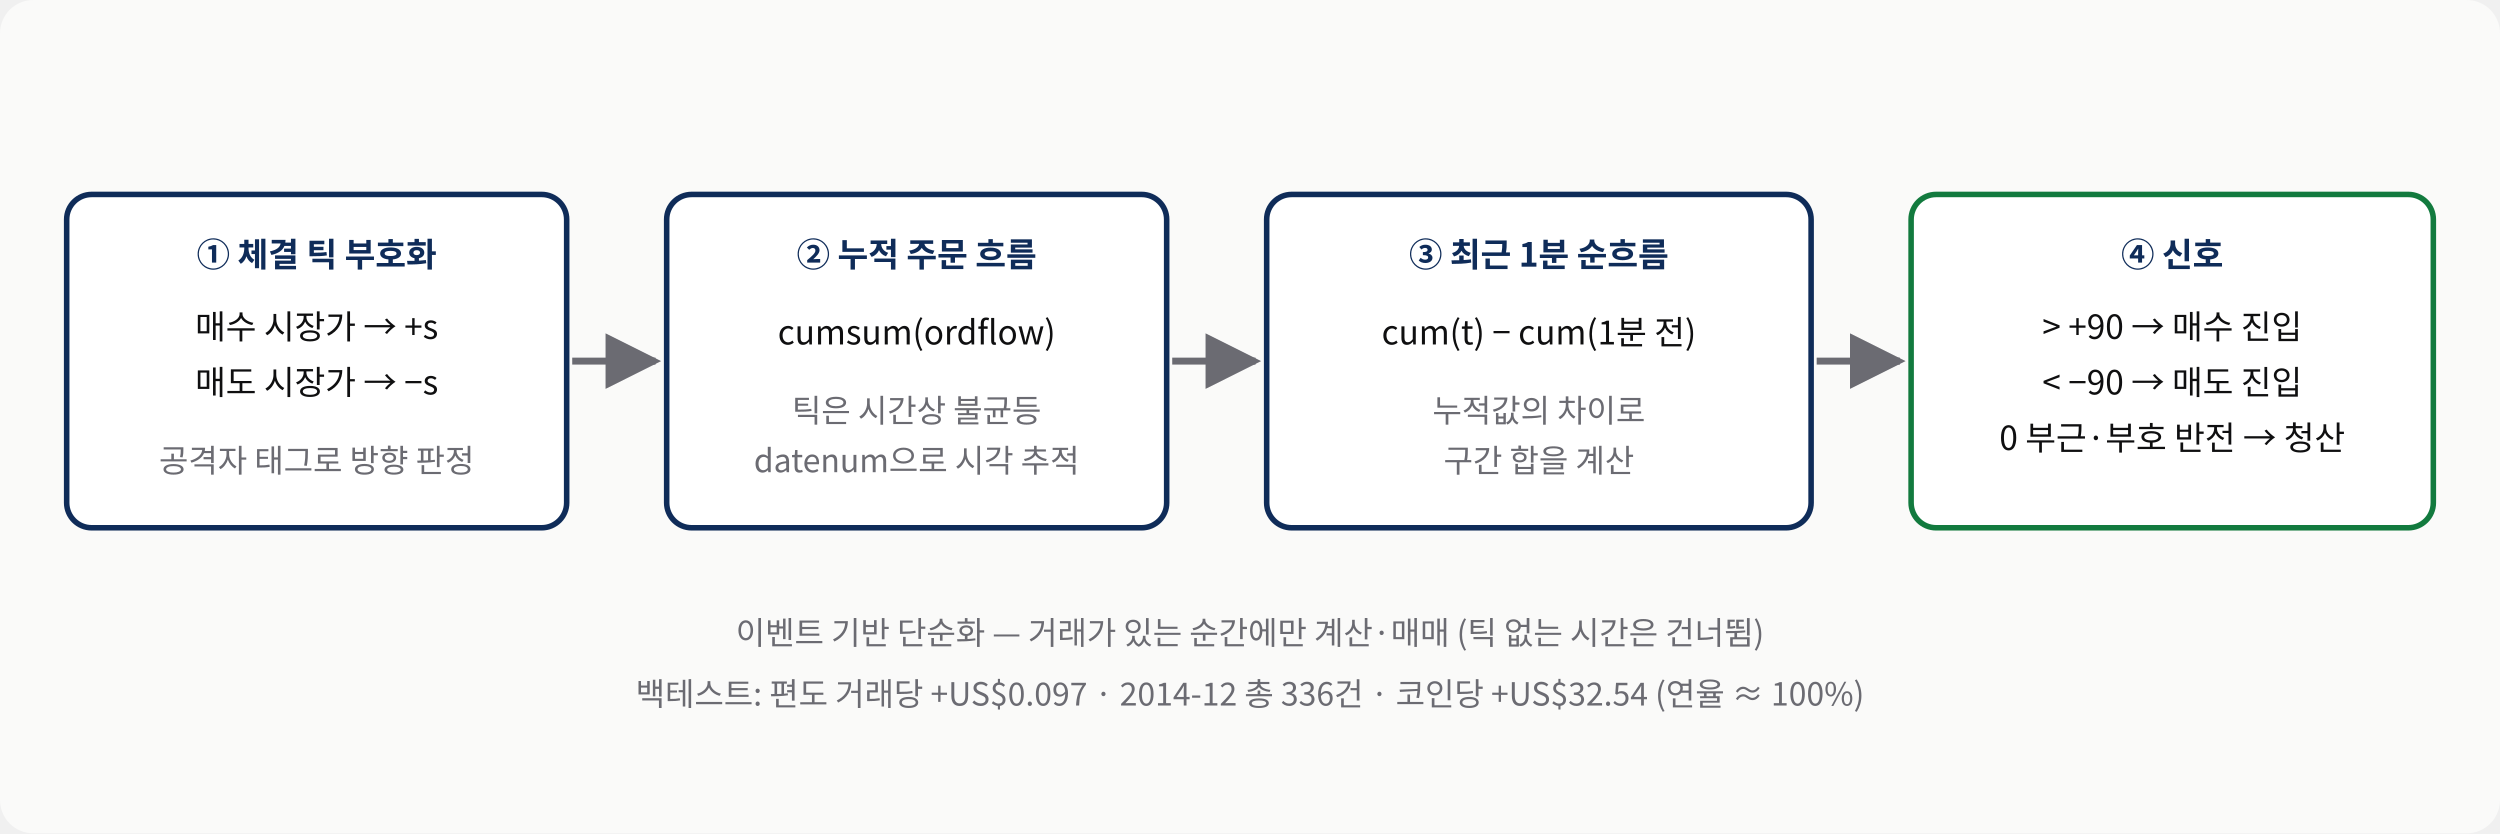
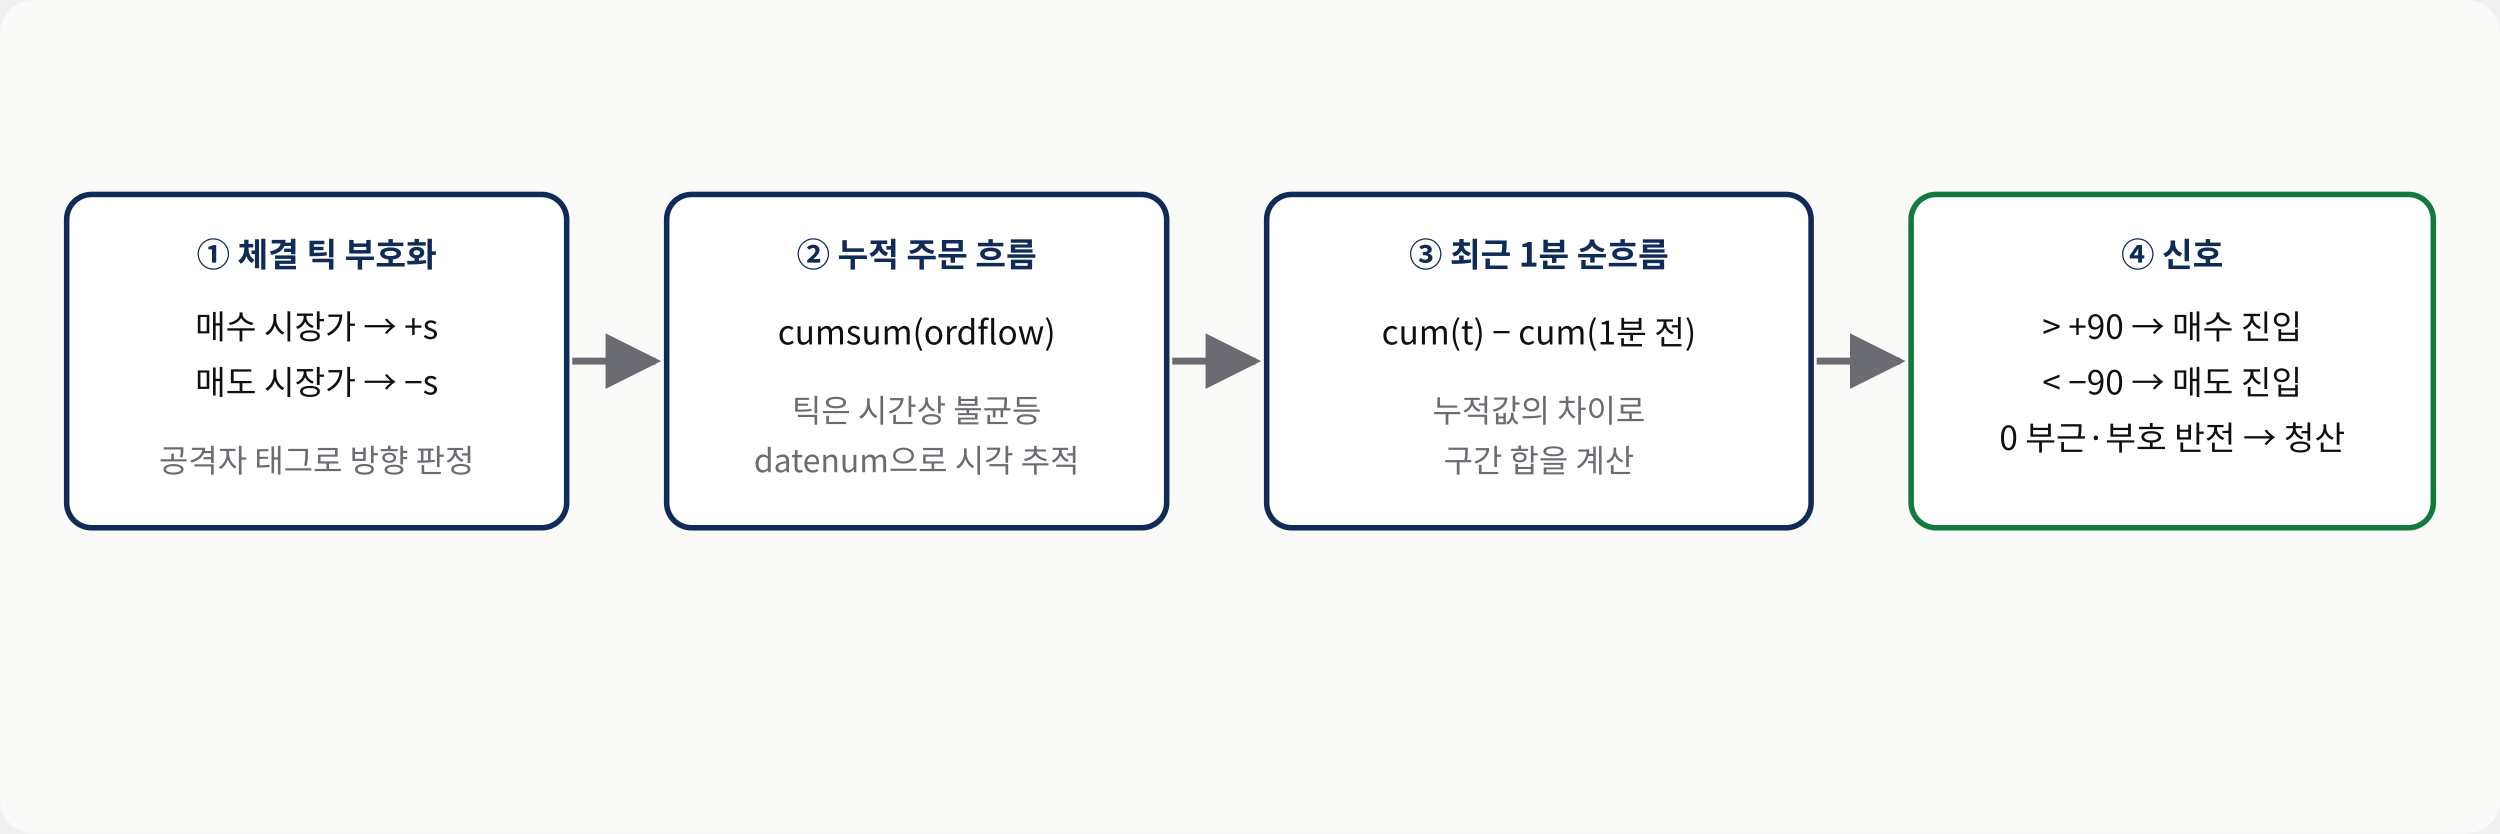
<svg xmlns="http://www.w3.org/2000/svg" viewBox="0 0 900 300" role="img" aria-labelledby="title desc">
  <defs>
    <marker id="of-arrow" viewBox="0 0 10 10" refX="9" refY="5" markerWidth="8" markerHeight="8" orient="auto">
      <path d="M0 0L10 5L0 10Z" fill="#6B6B72" />
    </marker>
    <style>
      .text{font-family:'Noto Sans CJK KR','Apple SD Gothic Neo','Malgun Gothic','Noto Sans KR',NanumGothic,Inter,system-ui,sans-serif}
      .box{fill:#fff;stroke:#0F2C59;stroke-width:2}
      .flow{fill:none;stroke:#6B6B72;stroke-width:2.5;marker-end:url(#of-arrow)}
      .step{font-size:12px;font-weight:800;fill:#0F2C59;text-anchor:middle}
      .body{font-size:12px;fill:#0F0F10;text-anchor:middle}
      .meta{font-size:11.5px;fill:#6B6B72;text-anchor:middle}
      .sig{fill:#fff;stroke:#127A3E;stroke-width:2}
    </style>
  </defs>
  <rect width="900" height="300" rx="12" fill="#FAFAF9" />
  <g class="text">
    <rect class="box" x="24" y="70" width="180" height="120" rx="9" />
    <text class="step" x="114" y="96">① 체결 틱 부호화</text>
    <text class="body" x="114" y="122">매수 시장가 → +s</text>
    <text class="body" x="114" y="142">매도 시장가 → −s</text>
    <text class="meta" x="114" y="170">공격자 태그로 방향 판정</text>
    <path class="flow" d="M206 130 H236" />
    <rect class="box" x="240" y="70" width="180" height="120" rx="9" />
    <text class="step" x="330" y="96">② 누적 주문 흐름</text>
    <text class="body" x="330" y="124">cumsum(ordflow)</text>
    <text class="meta" x="330" y="152">틱은 시간상 불균등</text>
    <text class="meta" x="330" y="170">datenum으로 시각 추적</text>
    <path class="flow" d="M422 130 H452" />
    <rect class="box" x="456" y="70" width="196" height="120" rx="9" />
    <text class="step" x="554" y="96">③ 최근 1분 순흐름</text>
    <text class="body" x="554" y="124">cum(t) − cum(1분 전)</text>
    <text class="meta" x="554" y="152">누적값의 차이로</text>
    <text class="meta" x="554" y="170">구간 합을 계산</text>
    <path class="flow" d="M654 130 H684" />
    <rect class="sig" x="688" y="70" width="188" height="120" rx="9" />
    <text class="step" x="782" y="96" fill="#127A3E">④ 신호</text>
    <text class="body" x="782" y="122">&gt; +90 → 매수 진입</text>
    <text class="body" x="782" y="142">&lt; −90 → 매도 진입</text>
    <text class="body" x="782" y="162">0 부근·부호 반전 → 청산</text>
-     <text class="meta" x="450" y="232">이벤트 기반 단순화 — 거래가 있는 순간에만 계산·매매 (틱 없는 시간은 건너뜀)</text>
-     <text class="meta" x="450" y="254">백테스트: 편도 거래당 +US$0.097 · 2014-12 총 336건 · 코인당 +US$32.54 (연율 ≈ 100%)</text>
  </g>
</svg>
